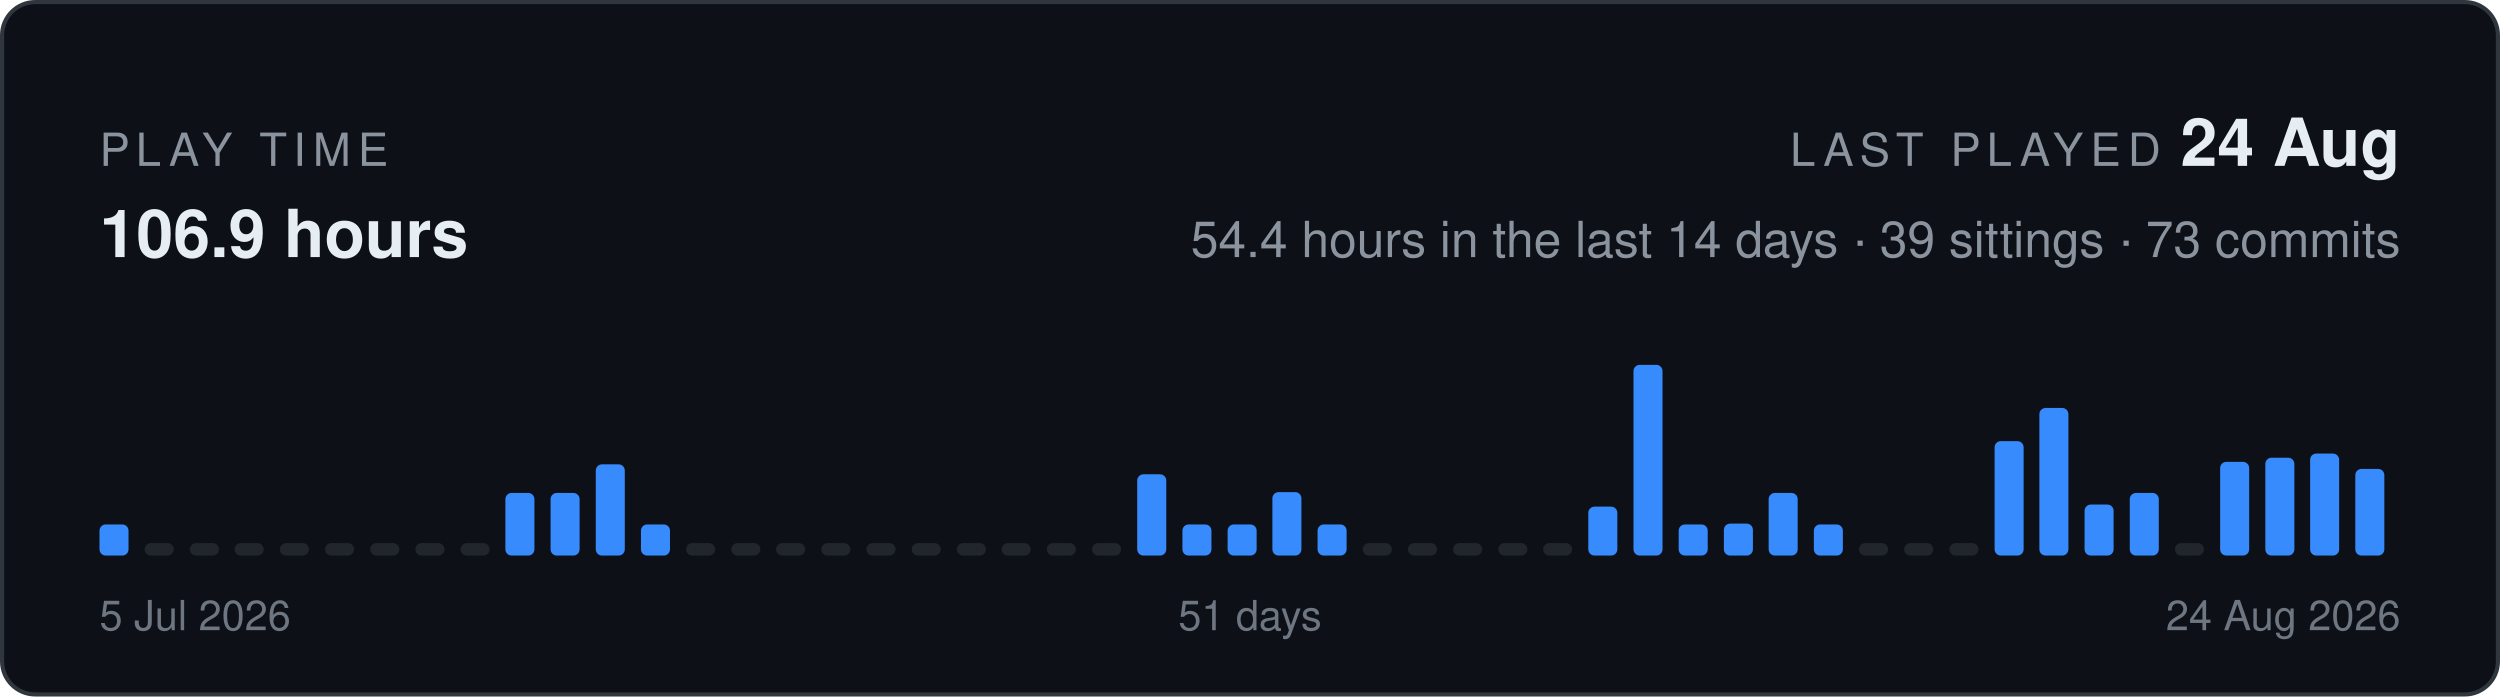
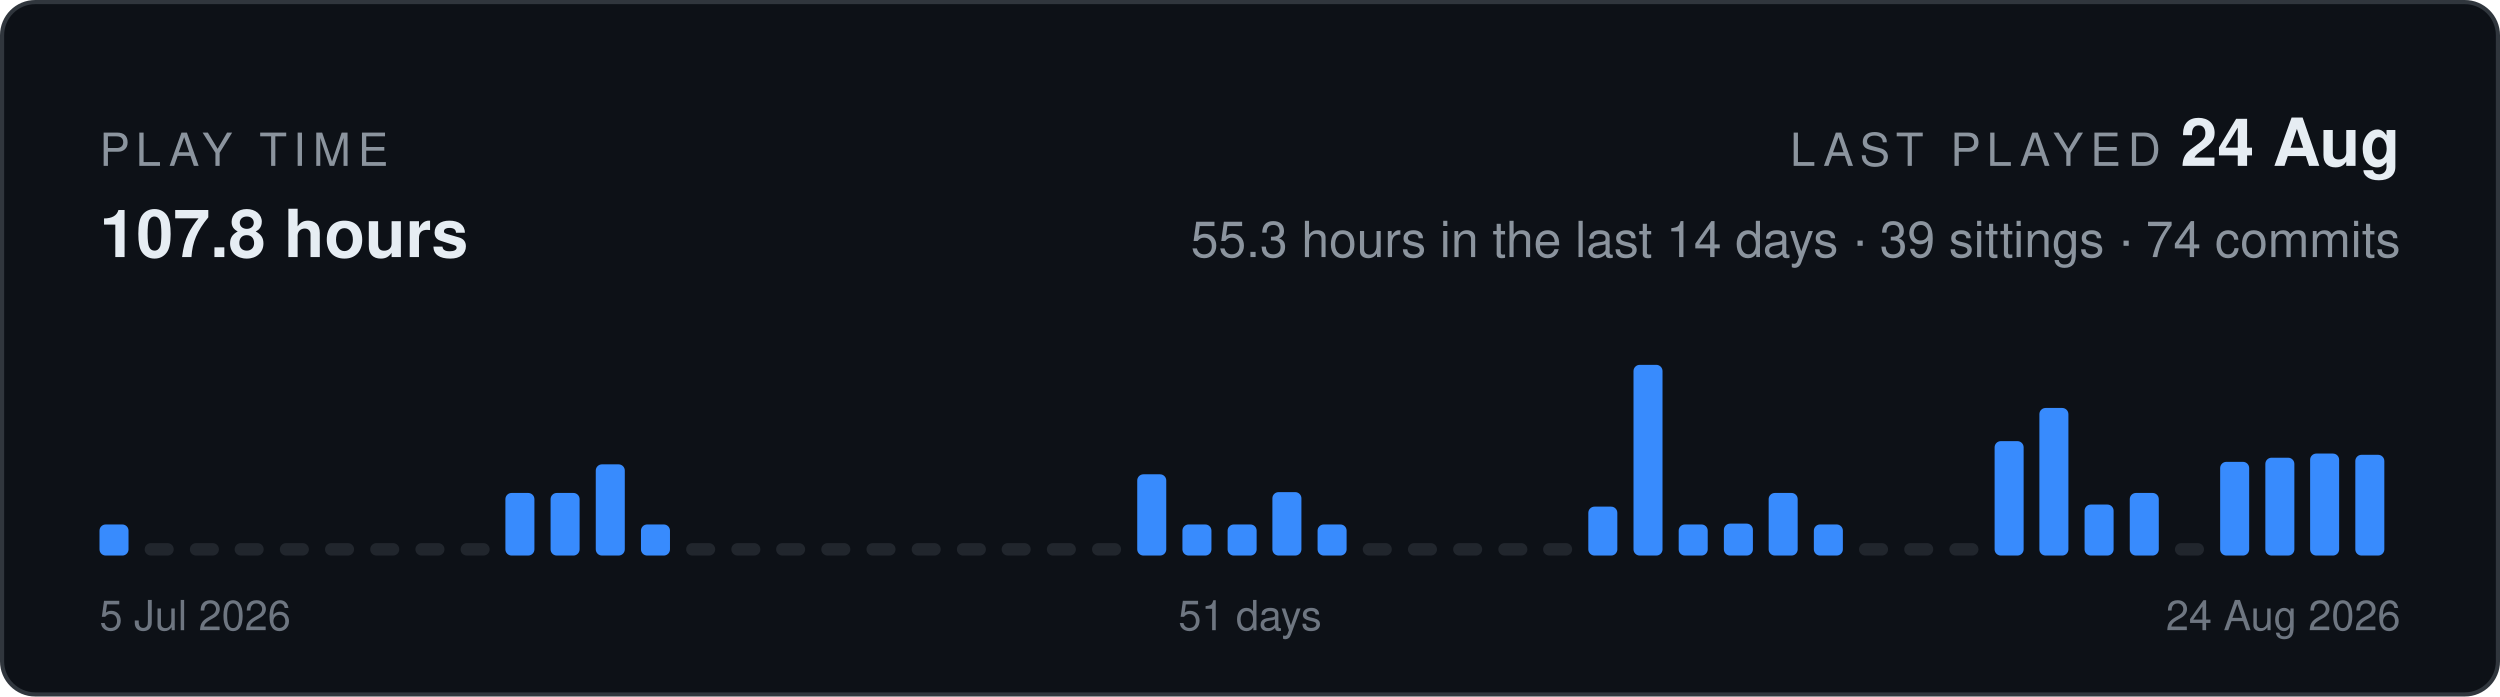
- <svg xmlns="http://www.w3.org/2000/svg" width="603" height="168" viewBox="0 0 603 168" role="img" aria-label="Play time: 106.9 hours over 73 commits, last played 24 Aug">
+ <svg xmlns="http://www.w3.org/2000/svg" width="603" height="168" viewBox="0 0 603 168" role="img" aria-label="Play time: 107.8 hours over 74 commits, last played 24 Aug">
  <style>
    .card { fill: #0d1117; stroke: #30363d }
    text { font-family: -apple-system, BlinkMacSystemFont, "Segoe UI", Helvetica, Arial, sans-serif }
    .label { font-size: 11px; letter-spacing: 1.7px; fill: #8b949e }
    .stat { font-size: 16px; font-weight: 600; letter-spacing: normal; fill: #e6edf3 }
    .note { font-size: 12px; fill: #8b949e }
    .axis { font-size: 10px; fill: #6e7681 }
    .bar { fill: #388bfd }
    .bar-quiet { fill: #21262d }
  </style>
  <rect class="card" x="0.5" y="0.5" width="602" height="167" rx="8" />
  <text class="label" x="24" y="40">PLAY TIME</text>
-   <text class="stat" x="24" y="62">106.9 hours</text>
+   <text class="stat" x="24" y="62">107.8 hours</text>
  <text class="label" x="579" y="40" text-anchor="end">LAST PLAYED <tspan class="stat">24 Aug</tspan>
  </text>
-   <text class="note" x="579" y="62" text-anchor="end">54.4 hours in the last 14 days   ·   39 sittings   ·   73 commits</text>
+   <text class="note" x="579" y="62" text-anchor="end">55.3 hours in the last 14 days   ·   39 sittings   ·   74 commits</text>
  <rect class="bar" x="24.0" y="126.5" width="7" height="7.5" rx="1.5" />
  <rect class="bar-quiet" x="34.9" y="131.0" width="7" height="3.0" rx="1.5" />
  <rect class="bar-quiet" x="45.8" y="131.0" width="7" height="3.0" rx="1.5" />
  <rect class="bar-quiet" x="56.6" y="131.0" width="7" height="3.0" rx="1.5" />
  <rect class="bar-quiet" x="67.5" y="131.0" width="7" height="3.0" rx="1.5" />
  <rect class="bar-quiet" x="78.4" y="131.0" width="7" height="3.0" rx="1.5" />
  <rect class="bar-quiet" x="89.3" y="131.0" width="7" height="3.0" rx="1.5" />
  <rect class="bar-quiet" x="100.2" y="131.0" width="7" height="3.0" rx="1.5" />
  <rect class="bar-quiet" x="111.1" y="131.0" width="7" height="3.0" rx="1.5" />
  <rect class="bar" x="121.9" y="118.9" width="7" height="15.1" rx="1.5" />
  <rect class="bar" x="132.8" y="118.9" width="7" height="15.1" rx="1.5" />
  <rect class="bar" x="143.7" y="112.0" width="7" height="22.0" rx="1.5" />
  <rect class="bar" x="154.6" y="126.5" width="7" height="7.5" rx="1.5" />
  <rect class="bar-quiet" x="165.5" y="131.0" width="7" height="3.0" rx="1.5" />
  <rect class="bar-quiet" x="176.4" y="131.0" width="7" height="3.0" rx="1.5" />
  <rect class="bar-quiet" x="187.2" y="131.0" width="7" height="3.0" rx="1.5" />
  <rect class="bar-quiet" x="198.1" y="131.0" width="7" height="3.0" rx="1.5" />
  <rect class="bar-quiet" x="209.0" y="131.0" width="7" height="3.0" rx="1.5" />
  <rect class="bar-quiet" x="219.9" y="131.0" width="7" height="3.0" rx="1.5" />
  <rect class="bar-quiet" x="230.8" y="131.0" width="7" height="3.0" rx="1.5" />
  <rect class="bar-quiet" x="241.6" y="131.0" width="7" height="3.0" rx="1.5" />
  <rect class="bar-quiet" x="252.5" y="131.0" width="7" height="3.0" rx="1.5" />
  <rect class="bar-quiet" x="263.4" y="131.0" width="7" height="3.0" rx="1.5" />
  <rect class="bar" x="274.3" y="114.4" width="7" height="19.6" rx="1.5" />
  <rect class="bar" x="285.2" y="126.5" width="7" height="7.5" rx="1.5" />
  <rect class="bar" x="296.1" y="126.5" width="7" height="7.5" rx="1.5" />
  <rect class="bar" x="306.9" y="118.7" width="7" height="15.3" rx="1.5" />
  <rect class="bar" x="317.8" y="126.5" width="7" height="7.5" rx="1.5" />
  <rect class="bar-quiet" x="328.7" y="131.0" width="7" height="3.0" rx="1.5" />
  <rect class="bar-quiet" x="339.6" y="131.0" width="7" height="3.0" rx="1.5" />
  <rect class="bar-quiet" x="350.5" y="131.0" width="7" height="3.0" rx="1.5" />
  <rect class="bar-quiet" x="361.4" y="131.0" width="7" height="3.0" rx="1.5" />
  <rect class="bar-quiet" x="372.2" y="131.0" width="7" height="3.0" rx="1.5" />
  <rect class="bar" x="383.1" y="122.2" width="7" height="11.8" rx="1.5" />
  <rect class="bar" x="394.0" y="88.0" width="7" height="46.0" rx="1.5" />
  <rect class="bar" x="404.9" y="126.5" width="7" height="7.5" rx="1.5" />
  <rect class="bar" x="415.8" y="126.3" width="7" height="7.7" rx="1.5" />
  <rect class="bar" x="426.6" y="118.9" width="7" height="15.1" rx="1.5" />
  <rect class="bar" x="437.5" y="126.5" width="7" height="7.5" rx="1.5" />
  <rect class="bar-quiet" x="448.4" y="131.0" width="7" height="3.0" rx="1.5" />
  <rect class="bar-quiet" x="459.3" y="131.0" width="7" height="3.0" rx="1.5" />
  <rect class="bar-quiet" x="470.2" y="131.0" width="7" height="3.0" rx="1.5" />
  <rect class="bar" x="481.1" y="106.4" width="7" height="27.6" rx="1.5" />
  <rect class="bar" x="491.9" y="98.4" width="7" height="35.6" rx="1.5" />
  <rect class="bar" x="502.8" y="121.7" width="7" height="12.3" rx="1.5" />
  <rect class="bar" x="513.7" y="118.9" width="7" height="15.1" rx="1.5" />
  <rect class="bar-quiet" x="524.6" y="131.0" width="7" height="3.0" rx="1.5" />
  <rect class="bar" x="535.5" y="111.4" width="7" height="22.6" rx="1.5" />
  <rect class="bar" x="546.4" y="110.4" width="7" height="23.6" rx="1.5" />
  <rect class="bar" x="557.2" y="109.4" width="7" height="24.6" rx="1.5" />
-   <rect class="bar" x="568.1" y="113.1" width="7" height="20.9" rx="1.5" />
+   <rect class="bar" x="568.1" y="109.7" width="7" height="24.3" rx="1.5" />
  <text class="axis" x="24" y="152">5 Jul 2026</text>
  <text class="axis" x="301.5" y="152" text-anchor="middle">51 days</text>
  <text class="axis" x="579" y="152" text-anchor="end">24 Aug 2026</text>
</svg>
